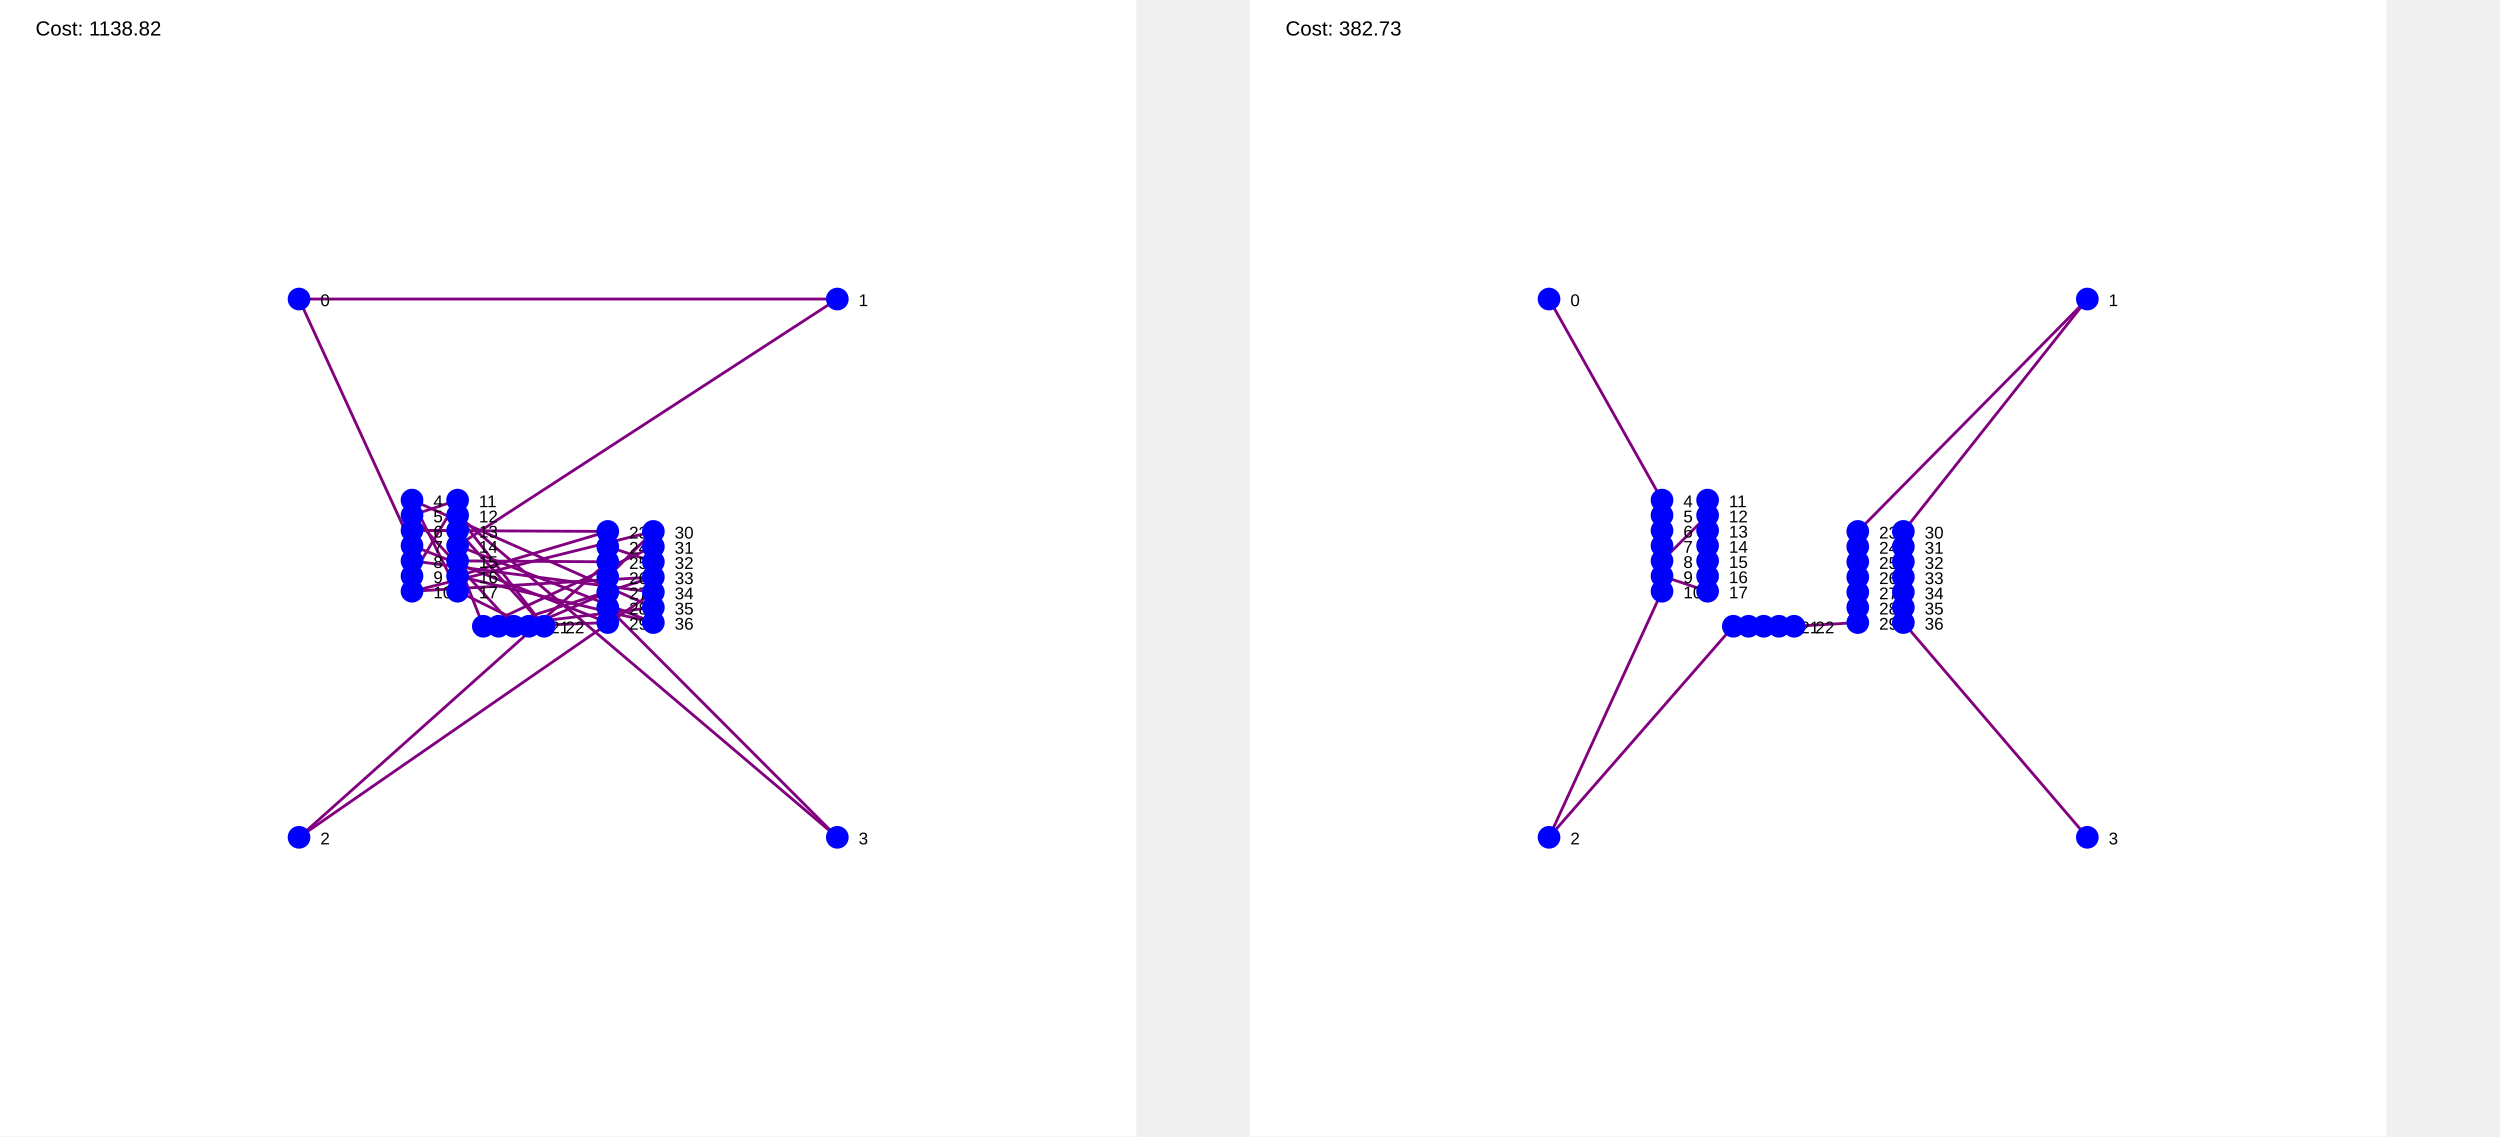
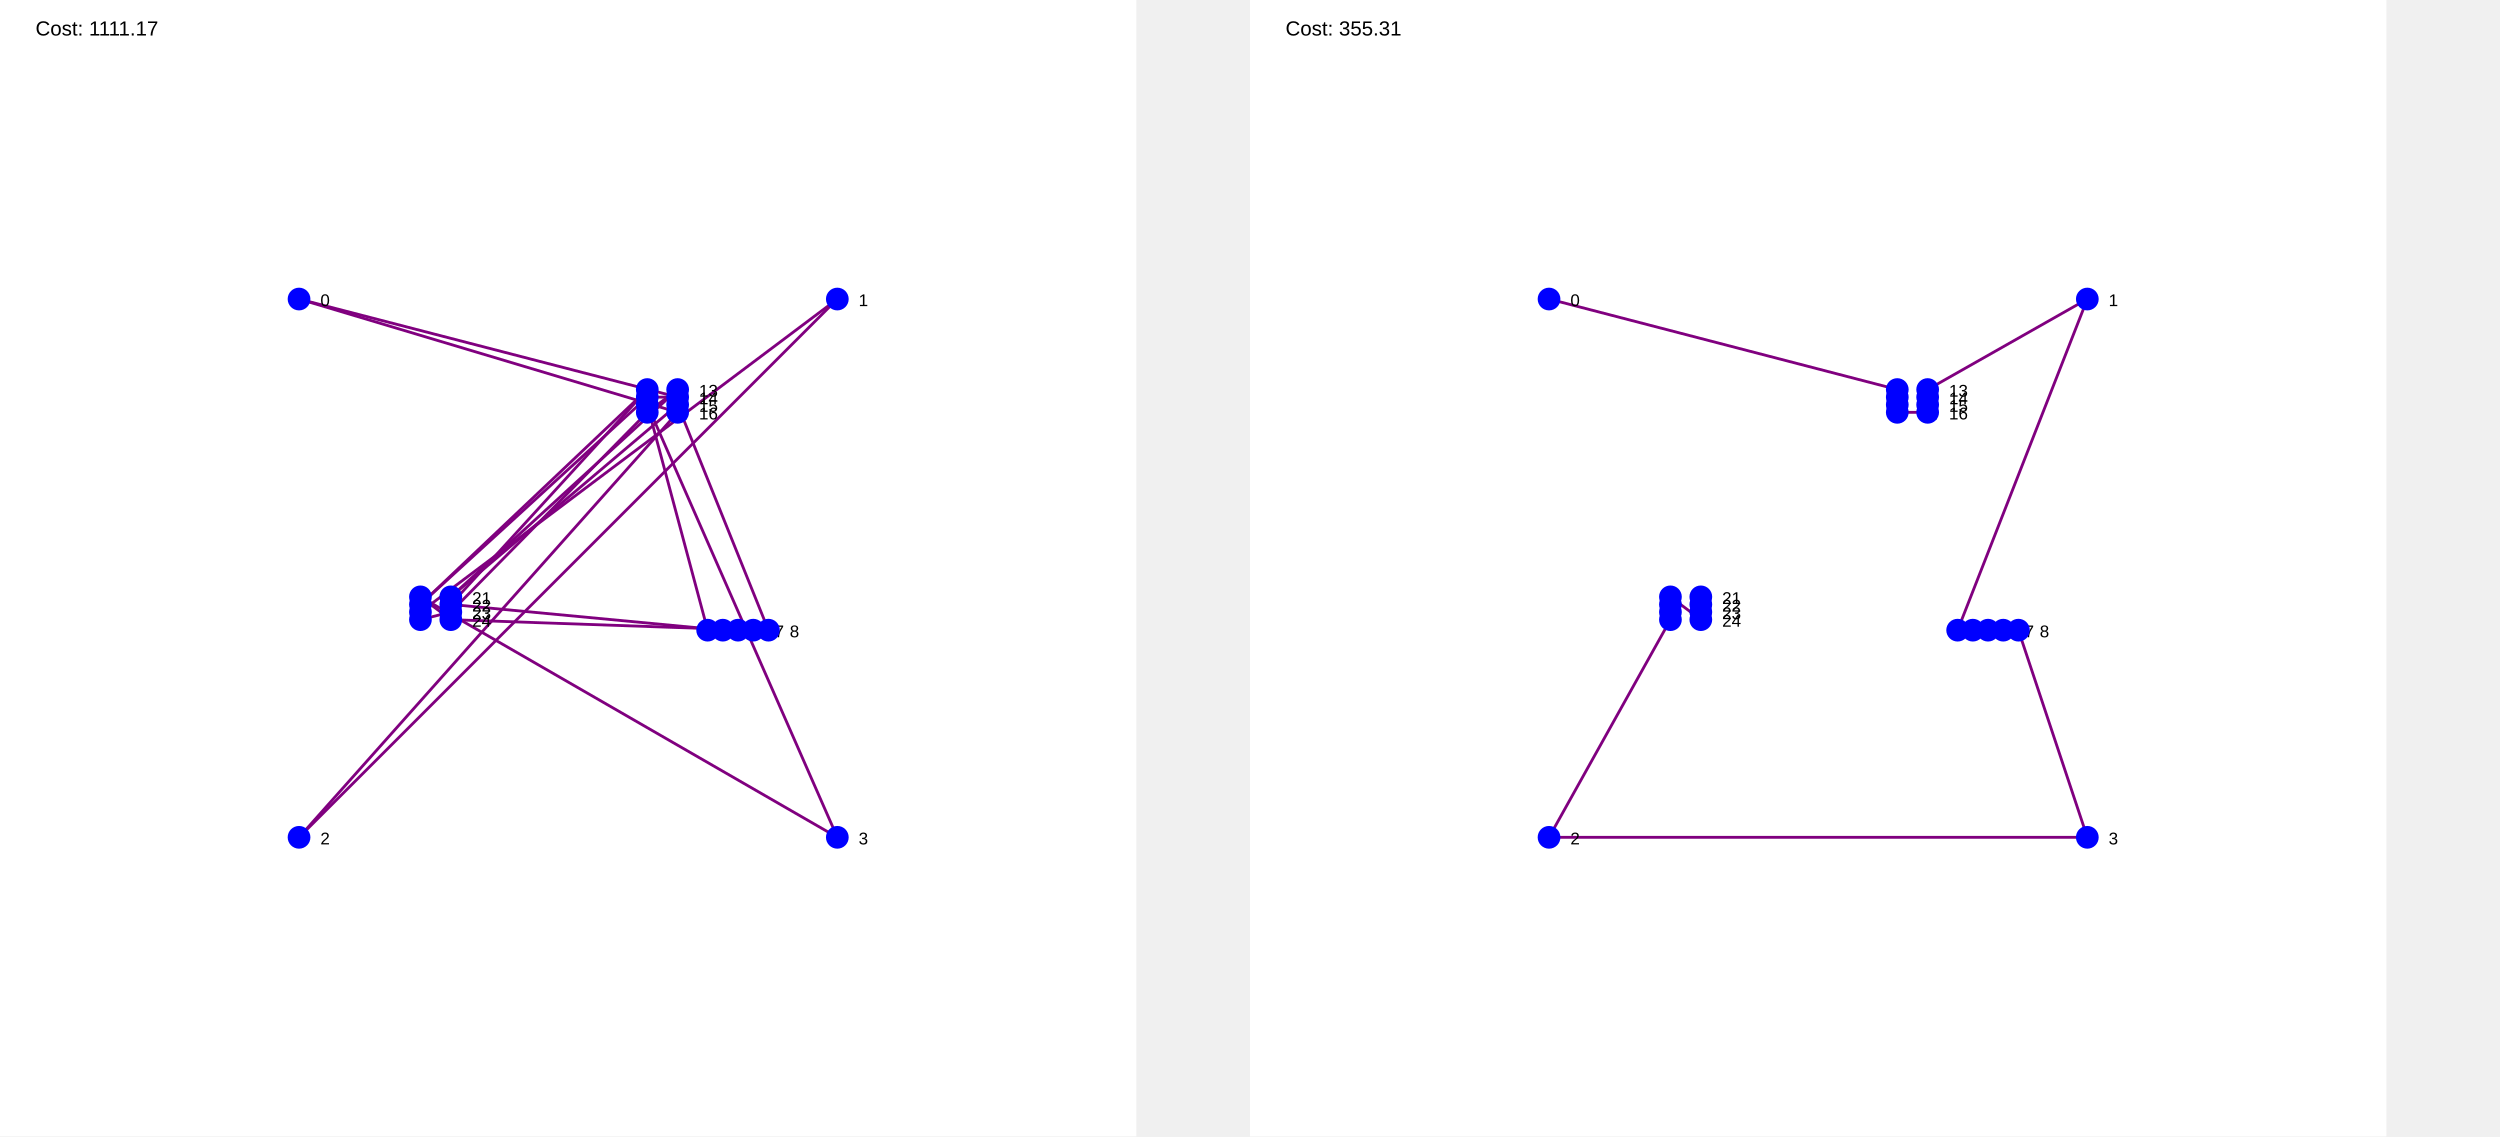
<svg xmlns="http://www.w3.org/2000/svg" width="1760" height="800" viewBox="-189.474 -189.474 1760 800">
  <g transform="translate(0,0)">
    <rect x="-189.474" y="-189.474" width="800" height="800" fill="white" />
    <g>
-       <line x1="21.053" y1="21.053" x2="100.591" y2="194.68" stroke="rgb(128,0,127)" stroke-width="2" />
-       <line x1="100.591" y1="194.68" x2="238.401" y2="248.819" stroke="rgb(128,0,127)" stroke-width="2" />
-       <line x1="238.401" y1="248.819" x2="172.183" y2="251.407" stroke="rgb(128,0,127)" stroke-width="2" />
-       <line x1="172.183" y1="251.407" x2="100.591" y2="173.291" stroke="rgb(128,0,127)" stroke-width="2" />
-       <line x1="100.591" y1="173.291" x2="132.675" y2="162.596" stroke="rgb(128,0,127)" stroke-width="2" />
-       <line x1="132.675" y1="162.596" x2="100.591" y2="216.07" stroke="rgb(128,0,127)" stroke-width="2" />
-       <line x1="100.591" y1="216.07" x2="100.591" y2="205.375" stroke="rgb(128,0,127)" stroke-width="2" />
-       <line x1="100.591" y1="205.375" x2="270.485" y2="227.429" stroke="rgb(128,0,127)" stroke-width="2" />
-       <line x1="270.485" y1="227.429" x2="21.053" y2="400" stroke="rgb(128,0,127)" stroke-width="2" />
-       <line x1="21.053" y1="400" x2="238.401" y2="206.04" stroke="rgb(128,0,127)" stroke-width="2" />
-       <line x1="238.401" y1="206.04" x2="132.675" y2="205.375" stroke="rgb(128,0,127)" stroke-width="2" />
-       <line x1="132.675" y1="205.375" x2="150.793" y2="251.407" stroke="rgb(128,0,127)" stroke-width="2" />
-       <line x1="150.793" y1="251.407" x2="270.485" y2="195.345" stroke="rgb(128,0,127)" stroke-width="2" />
-       <line x1="270.485" y1="195.345" x2="270.485" y2="206.04" stroke="rgb(128,0,127)" stroke-width="2" />
-       <line x1="270.485" y1="206.04" x2="238.401" y2="195.345" stroke="rgb(128,0,127)" stroke-width="2" />
-       <line x1="238.401" y1="195.345" x2="238.401" y2="227.429" stroke="rgb(128,0,127)" stroke-width="2" />
-       <line x1="238.401" y1="227.429" x2="182.878" y2="251.407" stroke="rgb(128,0,127)" stroke-width="2" />
-       <line x1="182.878" y1="251.407" x2="132.675" y2="226.764" stroke="rgb(128,0,127)" stroke-width="2" />
-       <line x1="132.675" y1="226.764" x2="100.591" y2="162.596" stroke="rgb(128,0,127)" stroke-width="2" />
-       <line x1="100.591" y1="162.596" x2="270.485" y2="238.124" stroke="rgb(128,0,127)" stroke-width="2" />
-       <line x1="270.485" y1="238.124" x2="161.488" y2="251.407" stroke="rgb(128,0,127)" stroke-width="2" />
-       <line x1="161.488" y1="251.407" x2="270.485" y2="216.735" stroke="rgb(128,0,127)" stroke-width="2" />
-       <line x1="270.485" y1="216.735" x2="100.591" y2="226.764" stroke="rgb(128,0,127)" stroke-width="2" />
-       <line x1="100.591" y1="226.764" x2="270.485" y2="184.65" stroke="rgb(128,0,127)" stroke-width="2" />
-       <line x1="270.485" y1="184.65" x2="238.401" y2="216.735" stroke="rgb(128,0,127)" stroke-width="2" />
-       <line x1="238.401" y1="216.735" x2="238.401" y2="238.124" stroke="rgb(128,0,127)" stroke-width="2" />
-       <line x1="238.401" y1="238.124" x2="400" y2="400" stroke="rgb(128,0,127)" stroke-width="2" />
-       <line x1="400" y1="400" x2="132.675" y2="173.291" stroke="rgb(128,0,127)" stroke-width="2" />
-       <line x1="132.675" y1="173.291" x2="193.572" y2="251.407" stroke="rgb(128,0,127)" stroke-width="2" />
-       <line x1="193.572" y1="251.407" x2="132.675" y2="183.986" stroke="rgb(128,0,127)" stroke-width="2" />
-       <line x1="132.675" y1="183.986" x2="100.591" y2="183.986" stroke="rgb(128,0,127)" stroke-width="2" />
-       <line x1="100.591" y1="183.986" x2="238.401" y2="184.65" stroke="rgb(128,0,127)" stroke-width="2" />
-       <line x1="238.401" y1="184.65" x2="132.675" y2="216.07" stroke="rgb(128,0,127)" stroke-width="2" />
-       <line x1="132.675" y1="216.07" x2="270.485" y2="248.819" stroke="rgb(128,0,127)" stroke-width="2" />
-       <line x1="270.485" y1="248.819" x2="132.675" y2="194.68" stroke="rgb(128,0,127)" stroke-width="2" />
-       <line x1="132.675" y1="194.68" x2="400" y2="21.053" stroke="rgb(128,0,127)" stroke-width="2" />
-       <line x1="400" y1="21.053" x2="21.053" y2="21.053" stroke="rgb(128,0,127)" stroke-width="2" />
+       <line x1="21.053" y1="21.053" x2="287.596" y2="100.808" stroke="rgb(128,0,127)" stroke-width="2" />
+       <line x1="287.596" y1="100.808" x2="21.053" y2="400" stroke="rgb(128,0,127)" stroke-width="2" />
+       <line x1="21.053" y1="400" x2="400" y2="21.053" stroke="rgb(128,0,127)" stroke-width="2" />
+       <line x1="400" y1="21.053" x2="106.513" y2="241.413" stroke="rgb(128,0,127)" stroke-width="2" />
+       <line x1="106.513" y1="241.413" x2="106.513" y2="246.76" stroke="rgb(128,0,127)" stroke-width="2" />
+       <line x1="106.513" y1="246.76" x2="127.902" y2="241.413" stroke="rgb(128,0,127)" stroke-width="2" />
+       <line x1="127.902" y1="241.413" x2="266.207" y2="100.808" stroke="rgb(128,0,127)" stroke-width="2" />
+       <line x1="266.207" y1="100.808" x2="287.596" y2="84.766" stroke="rgb(128,0,127)" stroke-width="2" />
+       <line x1="287.596" y1="84.766" x2="127.902" y2="230.718" stroke="rgb(128,0,127)" stroke-width="2" />
+       <line x1="127.902" y1="230.718" x2="287.596" y2="95.461" stroke="rgb(128,0,127)" stroke-width="2" />
+       <line x1="287.596" y1="95.461" x2="351.492" y2="254.169" stroke="rgb(128,0,127)" stroke-width="2" />
+       <line x1="351.492" y1="254.169" x2="340.797" y2="254.169" stroke="rgb(128,0,127)" stroke-width="2" />
+       <line x1="340.797" y1="254.169" x2="127.902" y2="246.76" stroke="rgb(128,0,127)" stroke-width="2" />
+       <line x1="127.902" y1="246.76" x2="106.513" y2="230.718" stroke="rgb(128,0,127)" stroke-width="2" />
+       <line x1="106.513" y1="230.718" x2="400" y2="400" stroke="rgb(128,0,127)" stroke-width="2" />
+       <line x1="400" y1="400" x2="266.207" y2="95.461" stroke="rgb(128,0,127)" stroke-width="2" />
+       <line x1="266.207" y1="95.461" x2="308.713" y2="254.169" stroke="rgb(128,0,127)" stroke-width="2" />
+       <line x1="308.713" y1="254.169" x2="330.102" y2="254.169" stroke="rgb(128,0,127)" stroke-width="2" />
+       <line x1="330.102" y1="254.169" x2="319.408" y2="254.169" stroke="rgb(128,0,127)" stroke-width="2" />
+       <line x1="319.408" y1="254.169" x2="127.902" y2="236.065" stroke="rgb(128,0,127)" stroke-width="2" />
+       <line x1="127.902" y1="236.065" x2="266.207" y2="84.766" stroke="rgb(128,0,127)" stroke-width="2" />
+       <line x1="266.207" y1="84.766" x2="106.513" y2="236.065" stroke="rgb(128,0,127)" stroke-width="2" />
+       <line x1="106.513" y1="236.065" x2="266.207" y2="90.114" stroke="rgb(128,0,127)" stroke-width="2" />
+       <line x1="266.207" y1="90.114" x2="287.596" y2="90.114" stroke="rgb(128,0,127)" stroke-width="2" />
+       <line x1="287.596" y1="90.114" x2="21.053" y2="21.053" stroke="rgb(128,0,127)" stroke-width="2" />
    </g>
    <g>
      <circle cx="21.053" cy="21.053" r="8" fill="blue" />
      <text x="36.053" y="26.053" font-family="Arial" font-size="12" fill="black">0</text>
      <circle cx="400" cy="21.053" r="8" fill="blue" />
      <text x="415" y="26.053" font-family="Arial" font-size="12" fill="black">1</text>
      <circle cx="21.053" cy="400" r="8" fill="blue" />
      <text x="36.053" y="405" font-family="Arial" font-size="12" fill="black">2</text>
      <circle cx="400" cy="400" r="8" fill="blue" />
      <text x="415" y="405" font-family="Arial" font-size="12" fill="black">3</text>
-       <circle cx="100.591" cy="162.596" r="8" fill="blue" />
-       <text x="115.591" y="167.596" font-family="Arial" font-size="12" fill="black">4</text>
-       <circle cx="100.591" cy="173.291" r="8" fill="blue" />
-       <text x="115.591" y="178.291" font-family="Arial" font-size="12" fill="black">5</text>
-       <circle cx="100.591" cy="183.986" r="8" fill="blue" />
-       <text x="115.591" y="188.986" font-family="Arial" font-size="12" fill="black">6</text>
-       <circle cx="100.591" cy="194.68" r="8" fill="blue" />
-       <text x="115.591" y="199.68" font-family="Arial" font-size="12" fill="black">7</text>
-       <circle cx="100.591" cy="205.375" r="8" fill="blue" />
-       <text x="115.591" y="210.375" font-family="Arial" font-size="12" fill="black">8</text>
-       <circle cx="100.591" cy="216.07" r="8" fill="blue" />
-       <text x="115.591" y="221.07" font-family="Arial" font-size="12" fill="black">9</text>
-       <circle cx="100.591" cy="226.764" r="8" fill="blue" />
-       <text x="115.591" y="231.764" font-family="Arial" font-size="12" fill="black">10</text>
-       <circle cx="132.675" cy="162.596" r="8" fill="blue" />
-       <text x="147.675" y="167.596" font-family="Arial" font-size="12" fill="black">11</text>
-       <circle cx="132.675" cy="173.291" r="8" fill="blue" />
-       <text x="147.675" y="178.291" font-family="Arial" font-size="12" fill="black">12</text>
-       <circle cx="132.675" cy="183.986" r="8" fill="blue" />
-       <text x="147.675" y="188.986" font-family="Arial" font-size="12" fill="black">13</text>
-       <circle cx="132.675" cy="194.68" r="8" fill="blue" />
-       <text x="147.675" y="199.68" font-family="Arial" font-size="12" fill="black">14</text>
-       <circle cx="132.675" cy="205.375" r="8" fill="blue" />
-       <text x="147.675" y="210.375" font-family="Arial" font-size="12" fill="black">15</text>
-       <circle cx="132.675" cy="216.07" r="8" fill="blue" />
-       <text x="147.675" y="221.07" font-family="Arial" font-size="12" fill="black">16</text>
-       <circle cx="132.675" cy="226.764" r="8" fill="blue" />
-       <text x="147.675" y="231.764" font-family="Arial" font-size="12" fill="black">17</text>
-       <circle cx="150.793" cy="251.407" r="8" fill="blue" />
-       <text x="165.793" y="256.407" font-family="Arial" font-size="12" fill="black">18</text>
-       <circle cx="161.488" cy="251.407" r="8" fill="blue" />
-       <text x="176.488" y="256.407" font-family="Arial" font-size="12" fill="black">19</text>
-       <circle cx="172.183" cy="251.407" r="8" fill="blue" />
-       <text x="187.183" y="256.407" font-family="Arial" font-size="12" fill="black">20</text>
-       <circle cx="182.878" cy="251.407" r="8" fill="blue" />
-       <text x="197.878" y="256.407" font-family="Arial" font-size="12" fill="black">21</text>
-       <circle cx="193.572" cy="251.407" r="8" fill="blue" />
-       <text x="208.572" y="256.407" font-family="Arial" font-size="12" fill="black">22</text>
-       <circle cx="238.401" cy="184.65" r="8" fill="blue" />
-       <text x="253.401" y="189.65" font-family="Arial" font-size="12" fill="black">23</text>
-       <circle cx="238.401" cy="195.345" r="8" fill="blue" />
-       <text x="253.401" y="200.345" font-family="Arial" font-size="12" fill="black">24</text>
-       <circle cx="238.401" cy="206.04" r="8" fill="blue" />
-       <text x="253.401" y="211.04" font-family="Arial" font-size="12" fill="black">25</text>
-       <circle cx="238.401" cy="216.735" r="8" fill="blue" />
-       <text x="253.401" y="221.735" font-family="Arial" font-size="12" fill="black">26</text>
-       <circle cx="238.401" cy="227.429" r="8" fill="blue" />
-       <text x="253.401" y="232.429" font-family="Arial" font-size="12" fill="black">27</text>
-       <circle cx="238.401" cy="238.124" r="8" fill="blue" />
-       <text x="253.401" y="243.124" font-family="Arial" font-size="12" fill="black">28</text>
-       <circle cx="238.401" cy="248.819" r="8" fill="blue" />
-       <text x="253.401" y="253.819" font-family="Arial" font-size="12" fill="black">29</text>
-       <circle cx="270.485" cy="184.65" r="8" fill="blue" />
-       <text x="285.485" y="189.65" font-family="Arial" font-size="12" fill="black">30</text>
-       <circle cx="270.485" cy="195.345" r="8" fill="blue" />
-       <text x="285.485" y="200.345" font-family="Arial" font-size="12" fill="black">31</text>
-       <circle cx="270.485" cy="206.04" r="8" fill="blue" />
-       <text x="285.485" y="211.04" font-family="Arial" font-size="12" fill="black">32</text>
-       <circle cx="270.485" cy="216.735" r="8" fill="blue" />
-       <text x="285.485" y="221.735" font-family="Arial" font-size="12" fill="black">33</text>
-       <circle cx="270.485" cy="227.429" r="8" fill="blue" />
-       <text x="285.485" y="232.429" font-family="Arial" font-size="12" fill="black">34</text>
-       <circle cx="270.485" cy="238.124" r="8" fill="blue" />
-       <text x="285.485" y="243.124" font-family="Arial" font-size="12" fill="black">35</text>
-       <circle cx="270.485" cy="248.819" r="8" fill="blue" />
-       <text x="285.485" y="253.819" font-family="Arial" font-size="12" fill="black">36</text>
+       <circle cx="308.713" cy="254.169" r="8" fill="blue" />
+       <text x="323.713" y="259.169" font-family="Arial" font-size="12" fill="black">4</text>
+       <circle cx="319.408" cy="254.169" r="8" fill="blue" />
+       <text x="334.408" y="259.169" font-family="Arial" font-size="12" fill="black">5</text>
+       <circle cx="330.102" cy="254.169" r="8" fill="blue" />
+       <text x="345.102" y="259.169" font-family="Arial" font-size="12" fill="black">6</text>
+       <circle cx="340.797" cy="254.169" r="8" fill="blue" />
+       <text x="355.797" y="259.169" font-family="Arial" font-size="12" fill="black">7</text>
+       <circle cx="351.492" cy="254.169" r="8" fill="blue" />
+       <text x="366.492" y="259.169" font-family="Arial" font-size="12" fill="black">8</text>
+       <circle cx="266.207" cy="84.766" r="8" fill="blue" />
+       <text x="281.207" y="89.766" font-family="Arial" font-size="12" fill="black">9</text>
+       <circle cx="266.207" cy="90.114" r="8" fill="blue" />
+       <text x="281.207" y="95.114" font-family="Arial" font-size="12" fill="black">10</text>
+       <circle cx="266.207" cy="95.461" r="8" fill="blue" />
+       <text x="281.207" y="100.461" font-family="Arial" font-size="12" fill="black">11</text>
+       <circle cx="266.207" cy="100.808" r="8" fill="blue" />
+       <text x="281.207" y="105.808" font-family="Arial" font-size="12" fill="black">12</text>
+       <circle cx="287.596" cy="84.766" r="8" fill="blue" />
+       <text x="302.596" y="89.766" font-family="Arial" font-size="12" fill="black">13</text>
+       <circle cx="287.596" cy="90.114" r="8" fill="blue" />
+       <text x="302.596" y="95.114" font-family="Arial" font-size="12" fill="black">14</text>
+       <circle cx="287.596" cy="95.461" r="8" fill="blue" />
+       <text x="302.596" y="100.461" font-family="Arial" font-size="12" fill="black">15</text>
+       <circle cx="287.596" cy="100.808" r="8" fill="blue" />
+       <text x="302.596" y="105.808" font-family="Arial" font-size="12" fill="black">16</text>
+       <circle cx="106.513" cy="230.718" r="8" fill="blue" />
+       <text x="121.513" y="235.718" font-family="Arial" font-size="12" fill="black">17</text>
+       <circle cx="106.513" cy="236.065" r="8" fill="blue" />
+       <text x="121.513" y="241.065" font-family="Arial" font-size="12" fill="black">18</text>
+       <circle cx="106.513" cy="241.413" r="8" fill="blue" />
+       <text x="121.513" y="246.413" font-family="Arial" font-size="12" fill="black">19</text>
+       <circle cx="106.513" cy="246.76" r="8" fill="blue" />
+       <text x="121.513" y="251.76" font-family="Arial" font-size="12" fill="black">20</text>
+       <circle cx="127.902" cy="230.718" r="8" fill="blue" />
+       <text x="142.902" y="235.718" font-family="Arial" font-size="12" fill="black">21</text>
+       <circle cx="127.902" cy="236.065" r="8" fill="blue" />
+       <text x="142.902" y="241.065" font-family="Arial" font-size="12" fill="black">22</text>
+       <circle cx="127.902" cy="241.413" r="8" fill="blue" />
+       <text x="142.902" y="246.413" font-family="Arial" font-size="12" fill="black">23</text>
+       <circle cx="127.902" cy="246.76" r="8" fill="blue" />
+       <text x="142.902" y="251.76" font-family="Arial" font-size="12" fill="black">24</text>
    </g>
-     <text x="-164.474" y="-164.474" font-family="Arial" font-size="14.4" fill="black"> Cost: 1138.82</text>
+     <text x="-164.474" y="-164.474" font-family="Arial" font-size="14.4" fill="black"> Cost: 1111.17</text>
  </g>
  <g transform="translate(880.00,0)">
    <rect x="-189.47" y="-189.47" width="800.00" height="800.00" fill="white" />
    <g>
-       <line x1="400.00" y1="400.00" x2="270.49" y2="248.82" stroke="rgb(128,0,127)" stroke-width="2.00" />
-       <line x1="270.49" y1="248.82" x2="270.49" y2="238.12" stroke="rgb(128,0,127)" stroke-width="2.00" />
-       <line x1="270.49" y1="238.12" x2="270.49" y2="227.43" stroke="rgb(128,0,127)" stroke-width="2.00" />
-       <line x1="270.49" y1="227.43" x2="270.49" y2="216.73" stroke="rgb(128,0,127)" stroke-width="2.00" />
-       <line x1="270.49" y1="216.73" x2="270.49" y2="206.04" stroke="rgb(128,0,127)" stroke-width="2.00" />
-       <line x1="270.49" y1="206.04" x2="270.49" y2="195.35" stroke="rgb(128,0,127)" stroke-width="2.00" />
-       <line x1="270.49" y1="195.35" x2="270.49" y2="184.65" stroke="rgb(128,0,127)" stroke-width="2.00" />
-       <line x1="270.49" y1="184.65" x2="400.00" y2="21.05" stroke="rgb(128,0,127)" stroke-width="2.00" />
-       <line x1="400.00" y1="21.05" x2="238.40" y2="184.65" stroke="rgb(128,0,127)" stroke-width="2.00" />
-       <line x1="238.40" y1="184.65" x2="238.40" y2="195.35" stroke="rgb(128,0,127)" stroke-width="2.00" />
-       <line x1="238.40" y1="195.35" x2="238.40" y2="206.04" stroke="rgb(128,0,127)" stroke-width="2.00" />
-       <line x1="238.40" y1="206.04" x2="238.40" y2="216.73" stroke="rgb(128,0,127)" stroke-width="2.00" />
-       <line x1="238.40" y1="216.73" x2="238.40" y2="227.43" stroke="rgb(128,0,127)" stroke-width="2.00" />
-       <line x1="238.40" y1="227.43" x2="238.40" y2="238.12" stroke="rgb(128,0,127)" stroke-width="2.00" />
-       <line x1="238.40" y1="238.12" x2="238.40" y2="248.82" stroke="rgb(128,0,127)" stroke-width="2.00" />
-       <line x1="238.40" y1="248.82" x2="193.57" y2="251.41" stroke="rgb(128,0,127)" stroke-width="2.00" />
-       <line x1="193.57" y1="251.41" x2="182.88" y2="251.41" stroke="rgb(128,0,127)" stroke-width="2.00" />
-       <line x1="182.88" y1="251.41" x2="172.18" y2="251.41" stroke="rgb(128,0,127)" stroke-width="2.00" />
-       <line x1="172.18" y1="251.41" x2="161.49" y2="251.41" stroke="rgb(128,0,127)" stroke-width="2.00" />
-       <line x1="161.49" y1="251.41" x2="150.79" y2="251.41" stroke="rgb(128,0,127)" stroke-width="2.00" />
-       <line x1="150.79" y1="251.41" x2="21.05" y2="400.00" stroke="rgb(128,0,127)" stroke-width="2.00" />
-       <line x1="21.05" y1="400.00" x2="100.59" y2="226.76" stroke="rgb(128,0,127)" stroke-width="2.00" />
-       <line x1="100.59" y1="226.76" x2="100.59" y2="216.07" stroke="rgb(128,0,127)" stroke-width="2.00" />
-       <line x1="100.59" y1="216.07" x2="132.68" y2="226.76" stroke="rgb(128,0,127)" stroke-width="2.00" />
-       <line x1="132.68" y1="226.76" x2="132.68" y2="216.07" stroke="rgb(128,0,127)" stroke-width="2.00" />
-       <line x1="132.68" y1="216.07" x2="132.68" y2="205.37" stroke="rgb(128,0,127)" stroke-width="2.00" />
-       <line x1="132.68" y1="205.37" x2="132.68" y2="194.68" stroke="rgb(128,0,127)" stroke-width="2.00" />
-       <line x1="132.68" y1="194.68" x2="132.68" y2="183.99" stroke="rgb(128,0,127)" stroke-width="2.00" />
-       <line x1="132.68" y1="183.99" x2="132.68" y2="162.60" stroke="rgb(128,0,127)" stroke-width="2.00" />
-       <line x1="132.68" y1="162.60" x2="132.68" y2="173.29" stroke="rgb(128,0,127)" stroke-width="2.00" />
-       <line x1="132.68" y1="173.29" x2="100.59" y2="205.37" stroke="rgb(128,0,127)" stroke-width="2.00" />
-       <line x1="100.59" y1="205.37" x2="100.59" y2="194.68" stroke="rgb(128,0,127)" stroke-width="2.00" />
-       <line x1="100.59" y1="194.68" x2="100.59" y2="183.99" stroke="rgb(128,0,127)" stroke-width="2.00" />
-       <line x1="100.59" y1="183.99" x2="100.59" y2="173.29" stroke="rgb(128,0,127)" stroke-width="2.00" />
-       <line x1="100.59" y1="173.29" x2="100.59" y2="162.60" stroke="rgb(128,0,127)" stroke-width="2.00" />
-       <line x1="100.59" y1="162.60" x2="21.05" y2="21.05" stroke="rgb(128,0,127)" stroke-width="2.00" />
+       <line x1="127.90" y1="230.72" x2="127.90" y2="236.07" stroke="rgb(128,0,127)" stroke-width="2.00" />
+       <line x1="127.90" y1="236.07" x2="127.90" y2="241.41" stroke="rgb(128,0,127)" stroke-width="2.00" />
+       <line x1="127.90" y1="241.41" x2="127.90" y2="246.76" stroke="rgb(128,0,127)" stroke-width="2.00" />
+       <line x1="127.90" y1="246.76" x2="106.51" y2="230.72" stroke="rgb(128,0,127)" stroke-width="2.00" />
+       <line x1="106.51" y1="230.72" x2="106.51" y2="236.07" stroke="rgb(128,0,127)" stroke-width="2.00" />
+       <line x1="106.51" y1="236.07" x2="106.51" y2="241.41" stroke="rgb(128,0,127)" stroke-width="2.00" />
+       <line x1="106.51" y1="241.41" x2="106.51" y2="246.76" stroke="rgb(128,0,127)" stroke-width="2.00" />
+       <line x1="106.51" y1="246.76" x2="21.05" y2="400.00" stroke="rgb(128,0,127)" stroke-width="2.00" />
+       <line x1="21.05" y1="400.00" x2="400.00" y2="400.00" stroke="rgb(128,0,127)" stroke-width="2.00" />
+       <line x1="400.00" y1="400.00" x2="351.49" y2="254.17" stroke="rgb(128,0,127)" stroke-width="2.00" />
+       <line x1="351.49" y1="254.17" x2="340.80" y2="254.17" stroke="rgb(128,0,127)" stroke-width="2.00" />
+       <line x1="340.80" y1="254.17" x2="330.10" y2="254.17" stroke="rgb(128,0,127)" stroke-width="2.00" />
+       <line x1="330.10" y1="254.17" x2="319.41" y2="254.17" stroke="rgb(128,0,127)" stroke-width="2.00" />
+       <line x1="319.41" y1="254.17" x2="308.71" y2="254.17" stroke="rgb(128,0,127)" stroke-width="2.00" />
+       <line x1="308.71" y1="254.17" x2="400.00" y2="21.05" stroke="rgb(128,0,127)" stroke-width="2.00" />
+       <line x1="400.00" y1="21.05" x2="287.60" y2="84.77" stroke="rgb(128,0,127)" stroke-width="2.00" />
+       <line x1="287.60" y1="84.77" x2="287.60" y2="90.11" stroke="rgb(128,0,127)" stroke-width="2.00" />
+       <line x1="287.60" y1="90.11" x2="287.60" y2="95.46" stroke="rgb(128,0,127)" stroke-width="2.00" />
+       <line x1="287.60" y1="95.46" x2="287.60" y2="100.81" stroke="rgb(128,0,127)" stroke-width="2.00" />
+       <line x1="287.60" y1="100.81" x2="266.21" y2="100.81" stroke="rgb(128,0,127)" stroke-width="2.00" />
+       <line x1="266.21" y1="100.81" x2="266.21" y2="95.46" stroke="rgb(128,0,127)" stroke-width="2.00" />
+       <line x1="266.21" y1="95.46" x2="266.21" y2="90.11" stroke="rgb(128,0,127)" stroke-width="2.00" />
+       <line x1="266.21" y1="90.11" x2="266.21" y2="84.77" stroke="rgb(128,0,127)" stroke-width="2.00" />
+       <line x1="266.21" y1="84.77" x2="21.05" y2="21.05" stroke="rgb(128,0,127)" stroke-width="2.00" />
      <line x1="21.05" y1="21.05" x2="21.05" y2="21.05" stroke="rgb(128,0,127)" stroke-width="2.00" />
    </g>
    <g>
      <circle cx="21.05" cy="21.05" r="8.00" fill="blue" />
      <text x="36.05" y="26.05" font-family="Arial" font-size="12.00" fill="black">0</text>
      <circle cx="400.00" cy="21.05" r="8.00" fill="blue" />
      <text x="415.00" y="26.05" font-family="Arial" font-size="12.00" fill="black">1</text>
      <circle cx="21.05" cy="400.00" r="8.00" fill="blue" />
      <text x="36.05" y="405.00" font-family="Arial" font-size="12.00" fill="black">2</text>
      <circle cx="400.00" cy="400.00" r="8.00" fill="blue" />
      <text x="415.00" y="405.00" font-family="Arial" font-size="12.00" fill="black">3</text>
-       <circle cx="100.59" cy="162.60" r="8.00" fill="blue" />
-       <text x="115.59" y="167.60" font-family="Arial" font-size="12.00" fill="black">4</text>
-       <circle cx="100.59" cy="173.29" r="8.00" fill="blue" />
-       <text x="115.59" y="178.29" font-family="Arial" font-size="12.00" fill="black">5</text>
-       <circle cx="100.59" cy="183.99" r="8.00" fill="blue" />
-       <text x="115.59" y="188.99" font-family="Arial" font-size="12.00" fill="black">6</text>
-       <circle cx="100.59" cy="194.68" r="8.00" fill="blue" />
-       <text x="115.59" y="199.68" font-family="Arial" font-size="12.00" fill="black">7</text>
-       <circle cx="100.59" cy="205.37" r="8.00" fill="blue" />
-       <text x="115.59" y="210.37" font-family="Arial" font-size="12.00" fill="black">8</text>
-       <circle cx="100.59" cy="216.07" r="8.00" fill="blue" />
-       <text x="115.59" y="221.07" font-family="Arial" font-size="12.00" fill="black">9</text>
-       <circle cx="100.59" cy="226.76" r="8.00" fill="blue" />
-       <text x="115.59" y="231.76" font-family="Arial" font-size="12.00" fill="black">10</text>
-       <circle cx="132.68" cy="162.60" r="8.00" fill="blue" />
-       <text x="147.68" y="167.60" font-family="Arial" font-size="12.00" fill="black">11</text>
-       <circle cx="132.68" cy="173.29" r="8.00" fill="blue" />
-       <text x="147.68" y="178.29" font-family="Arial" font-size="12.00" fill="black">12</text>
-       <circle cx="132.68" cy="183.99" r="8.00" fill="blue" />
-       <text x="147.68" y="188.99" font-family="Arial" font-size="12.00" fill="black">13</text>
-       <circle cx="132.68" cy="194.68" r="8.00" fill="blue" />
-       <text x="147.68" y="199.68" font-family="Arial" font-size="12.00" fill="black">14</text>
-       <circle cx="132.68" cy="205.37" r="8.00" fill="blue" />
-       <text x="147.68" y="210.37" font-family="Arial" font-size="12.00" fill="black">15</text>
-       <circle cx="132.68" cy="216.07" r="8.00" fill="blue" />
-       <text x="147.68" y="221.07" font-family="Arial" font-size="12.00" fill="black">16</text>
-       <circle cx="132.68" cy="226.76" r="8.00" fill="blue" />
-       <text x="147.68" y="231.76" font-family="Arial" font-size="12.00" fill="black">17</text>
-       <circle cx="150.79" cy="251.41" r="8.00" fill="blue" />
-       <text x="165.79" y="256.41" font-family="Arial" font-size="12.00" fill="black">18</text>
-       <circle cx="161.49" cy="251.41" r="8.00" fill="blue" />
-       <text x="176.49" y="256.41" font-family="Arial" font-size="12.00" fill="black">19</text>
-       <circle cx="172.18" cy="251.41" r="8.00" fill="blue" />
-       <text x="187.18" y="256.41" font-family="Arial" font-size="12.00" fill="black">20</text>
-       <circle cx="182.88" cy="251.41" r="8.00" fill="blue" />
-       <text x="197.88" y="256.41" font-family="Arial" font-size="12.00" fill="black">21</text>
-       <circle cx="193.57" cy="251.41" r="8.00" fill="blue" />
-       <text x="208.57" y="256.41" font-family="Arial" font-size="12.00" fill="black">22</text>
-       <circle cx="238.40" cy="184.65" r="8.00" fill="blue" />
-       <text x="253.40" y="189.65" font-family="Arial" font-size="12.00" fill="black">23</text>
-       <circle cx="238.40" cy="195.35" r="8.00" fill="blue" />
-       <text x="253.40" y="200.35" font-family="Arial" font-size="12.00" fill="black">24</text>
-       <circle cx="238.40" cy="206.04" r="8.00" fill="blue" />
-       <text x="253.40" y="211.04" font-family="Arial" font-size="12.00" fill="black">25</text>
-       <circle cx="238.40" cy="216.73" r="8.00" fill="blue" />
-       <text x="253.40" y="221.73" font-family="Arial" font-size="12.00" fill="black">26</text>
-       <circle cx="238.40" cy="227.43" r="8.00" fill="blue" />
-       <text x="253.40" y="232.43" font-family="Arial" font-size="12.00" fill="black">27</text>
-       <circle cx="238.40" cy="238.12" r="8.00" fill="blue" />
-       <text x="253.40" y="243.12" font-family="Arial" font-size="12.00" fill="black">28</text>
-       <circle cx="238.40" cy="248.82" r="8.00" fill="blue" />
-       <text x="253.40" y="253.82" font-family="Arial" font-size="12.00" fill="black">29</text>
-       <circle cx="270.49" cy="184.65" r="8.00" fill="blue" />
-       <text x="285.49" y="189.65" font-family="Arial" font-size="12.00" fill="black">30</text>
-       <circle cx="270.49" cy="195.35" r="8.00" fill="blue" />
-       <text x="285.49" y="200.35" font-family="Arial" font-size="12.00" fill="black">31</text>
-       <circle cx="270.49" cy="206.04" r="8.00" fill="blue" />
-       <text x="285.49" y="211.04" font-family="Arial" font-size="12.00" fill="black">32</text>
-       <circle cx="270.49" cy="216.73" r="8.00" fill="blue" />
-       <text x="285.49" y="221.73" font-family="Arial" font-size="12.00" fill="black">33</text>
-       <circle cx="270.49" cy="227.43" r="8.00" fill="blue" />
-       <text x="285.49" y="232.43" font-family="Arial" font-size="12.00" fill="black">34</text>
-       <circle cx="270.49" cy="238.12" r="8.00" fill="blue" />
-       <text x="285.49" y="243.12" font-family="Arial" font-size="12.00" fill="black">35</text>
-       <circle cx="270.49" cy="248.82" r="8.00" fill="blue" />
-       <text x="285.49" y="253.82" font-family="Arial" font-size="12.00" fill="black">36</text>
+       <circle cx="308.71" cy="254.17" r="8.00" fill="blue" />
+       <text x="323.71" y="259.17" font-family="Arial" font-size="12.00" fill="black">4</text>
+       <circle cx="319.41" cy="254.17" r="8.00" fill="blue" />
+       <text x="334.41" y="259.17" font-family="Arial" font-size="12.00" fill="black">5</text>
+       <circle cx="330.10" cy="254.17" r="8.00" fill="blue" />
+       <text x="345.10" y="259.17" font-family="Arial" font-size="12.00" fill="black">6</text>
+       <circle cx="340.80" cy="254.17" r="8.00" fill="blue" />
+       <text x="355.80" y="259.17" font-family="Arial" font-size="12.00" fill="black">7</text>
+       <circle cx="351.49" cy="254.17" r="8.00" fill="blue" />
+       <text x="366.49" y="259.17" font-family="Arial" font-size="12.00" fill="black">8</text>
+       <circle cx="266.21" cy="84.77" r="8.00" fill="blue" />
+       <text x="281.21" y="89.77" font-family="Arial" font-size="12.00" fill="black">9</text>
+       <circle cx="266.21" cy="90.11" r="8.00" fill="blue" />
+       <text x="281.21" y="95.11" font-family="Arial" font-size="12.00" fill="black">10</text>
+       <circle cx="266.21" cy="95.46" r="8.00" fill="blue" />
+       <text x="281.21" y="100.46" font-family="Arial" font-size="12.00" fill="black">11</text>
+       <circle cx="266.21" cy="100.81" r="8.00" fill="blue" />
+       <text x="281.21" y="105.81" font-family="Arial" font-size="12.00" fill="black">12</text>
+       <circle cx="287.60" cy="84.77" r="8.00" fill="blue" />
+       <text x="302.60" y="89.77" font-family="Arial" font-size="12.00" fill="black">13</text>
+       <circle cx="287.60" cy="90.11" r="8.00" fill="blue" />
+       <text x="302.60" y="95.11" font-family="Arial" font-size="12.00" fill="black">14</text>
+       <circle cx="287.60" cy="95.46" r="8.00" fill="blue" />
+       <text x="302.60" y="100.46" font-family="Arial" font-size="12.00" fill="black">15</text>
+       <circle cx="287.60" cy="100.81" r="8.00" fill="blue" />
+       <text x="302.60" y="105.81" font-family="Arial" font-size="12.00" fill="black">16</text>
+       <circle cx="106.51" cy="230.72" r="8.00" fill="blue" />
+       <text x="121.51" y="235.72" font-family="Arial" font-size="12.00" fill="black">17</text>
+       <circle cx="106.51" cy="236.07" r="8.00" fill="blue" />
+       <text x="121.51" y="241.07" font-family="Arial" font-size="12.00" fill="black">18</text>
+       <circle cx="106.51" cy="241.41" r="8.00" fill="blue" />
+       <text x="121.51" y="246.41" font-family="Arial" font-size="12.00" fill="black">19</text>
+       <circle cx="106.51" cy="246.76" r="8.00" fill="blue" />
+       <text x="121.51" y="251.76" font-family="Arial" font-size="12.00" fill="black">20</text>
+       <circle cx="127.90" cy="230.72" r="8.00" fill="blue" />
+       <text x="142.90" y="235.72" font-family="Arial" font-size="12.00" fill="black">21</text>
+       <circle cx="127.90" cy="236.07" r="8.00" fill="blue" />
+       <text x="142.90" y="241.07" font-family="Arial" font-size="12.00" fill="black">22</text>
+       <circle cx="127.90" cy="241.41" r="8.00" fill="blue" />
+       <text x="142.90" y="246.41" font-family="Arial" font-size="12.00" fill="black">23</text>
+       <circle cx="127.90" cy="246.76" r="8.00" fill="blue" />
+       <text x="142.90" y="251.76" font-family="Arial" font-size="12.00" fill="black">24</text>
    </g>
-     <text x="-164.47" y="-164.47" font-family="Arial" font-size="14.40" fill="black"> Cost: 382.73</text>
+     <text x="-164.47" y="-164.47" font-family="Arial" font-size="14.40" fill="black"> Cost: 355.31</text>
  </g>
</svg>
